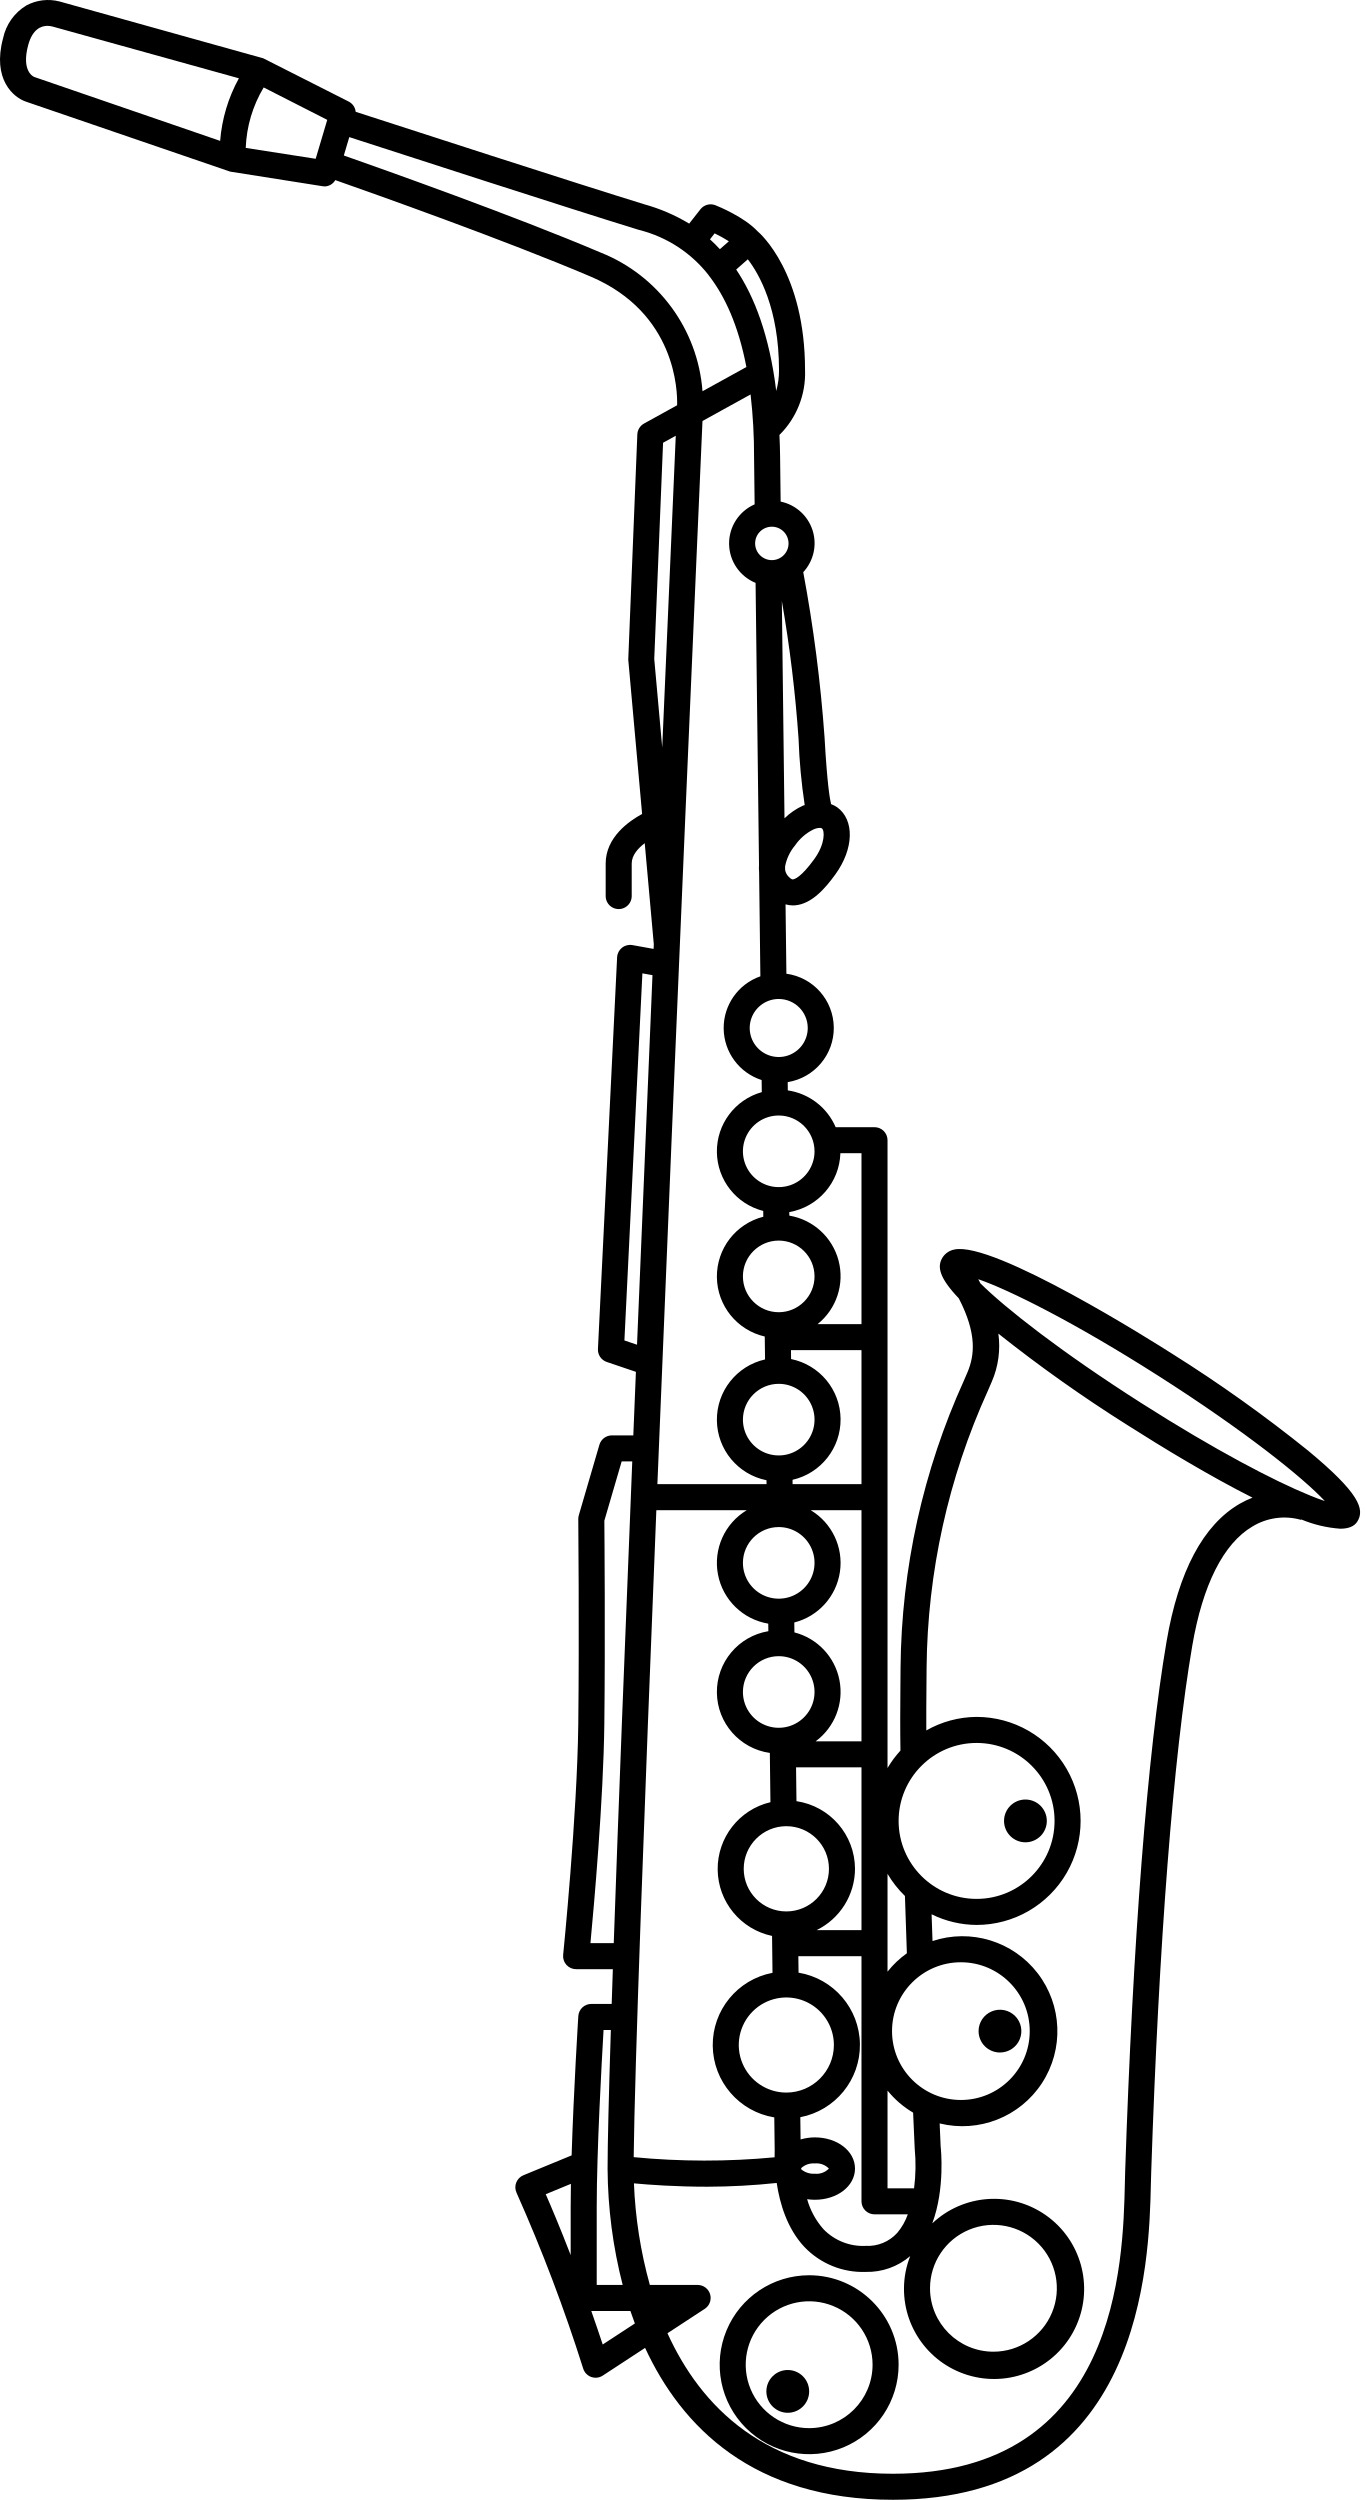
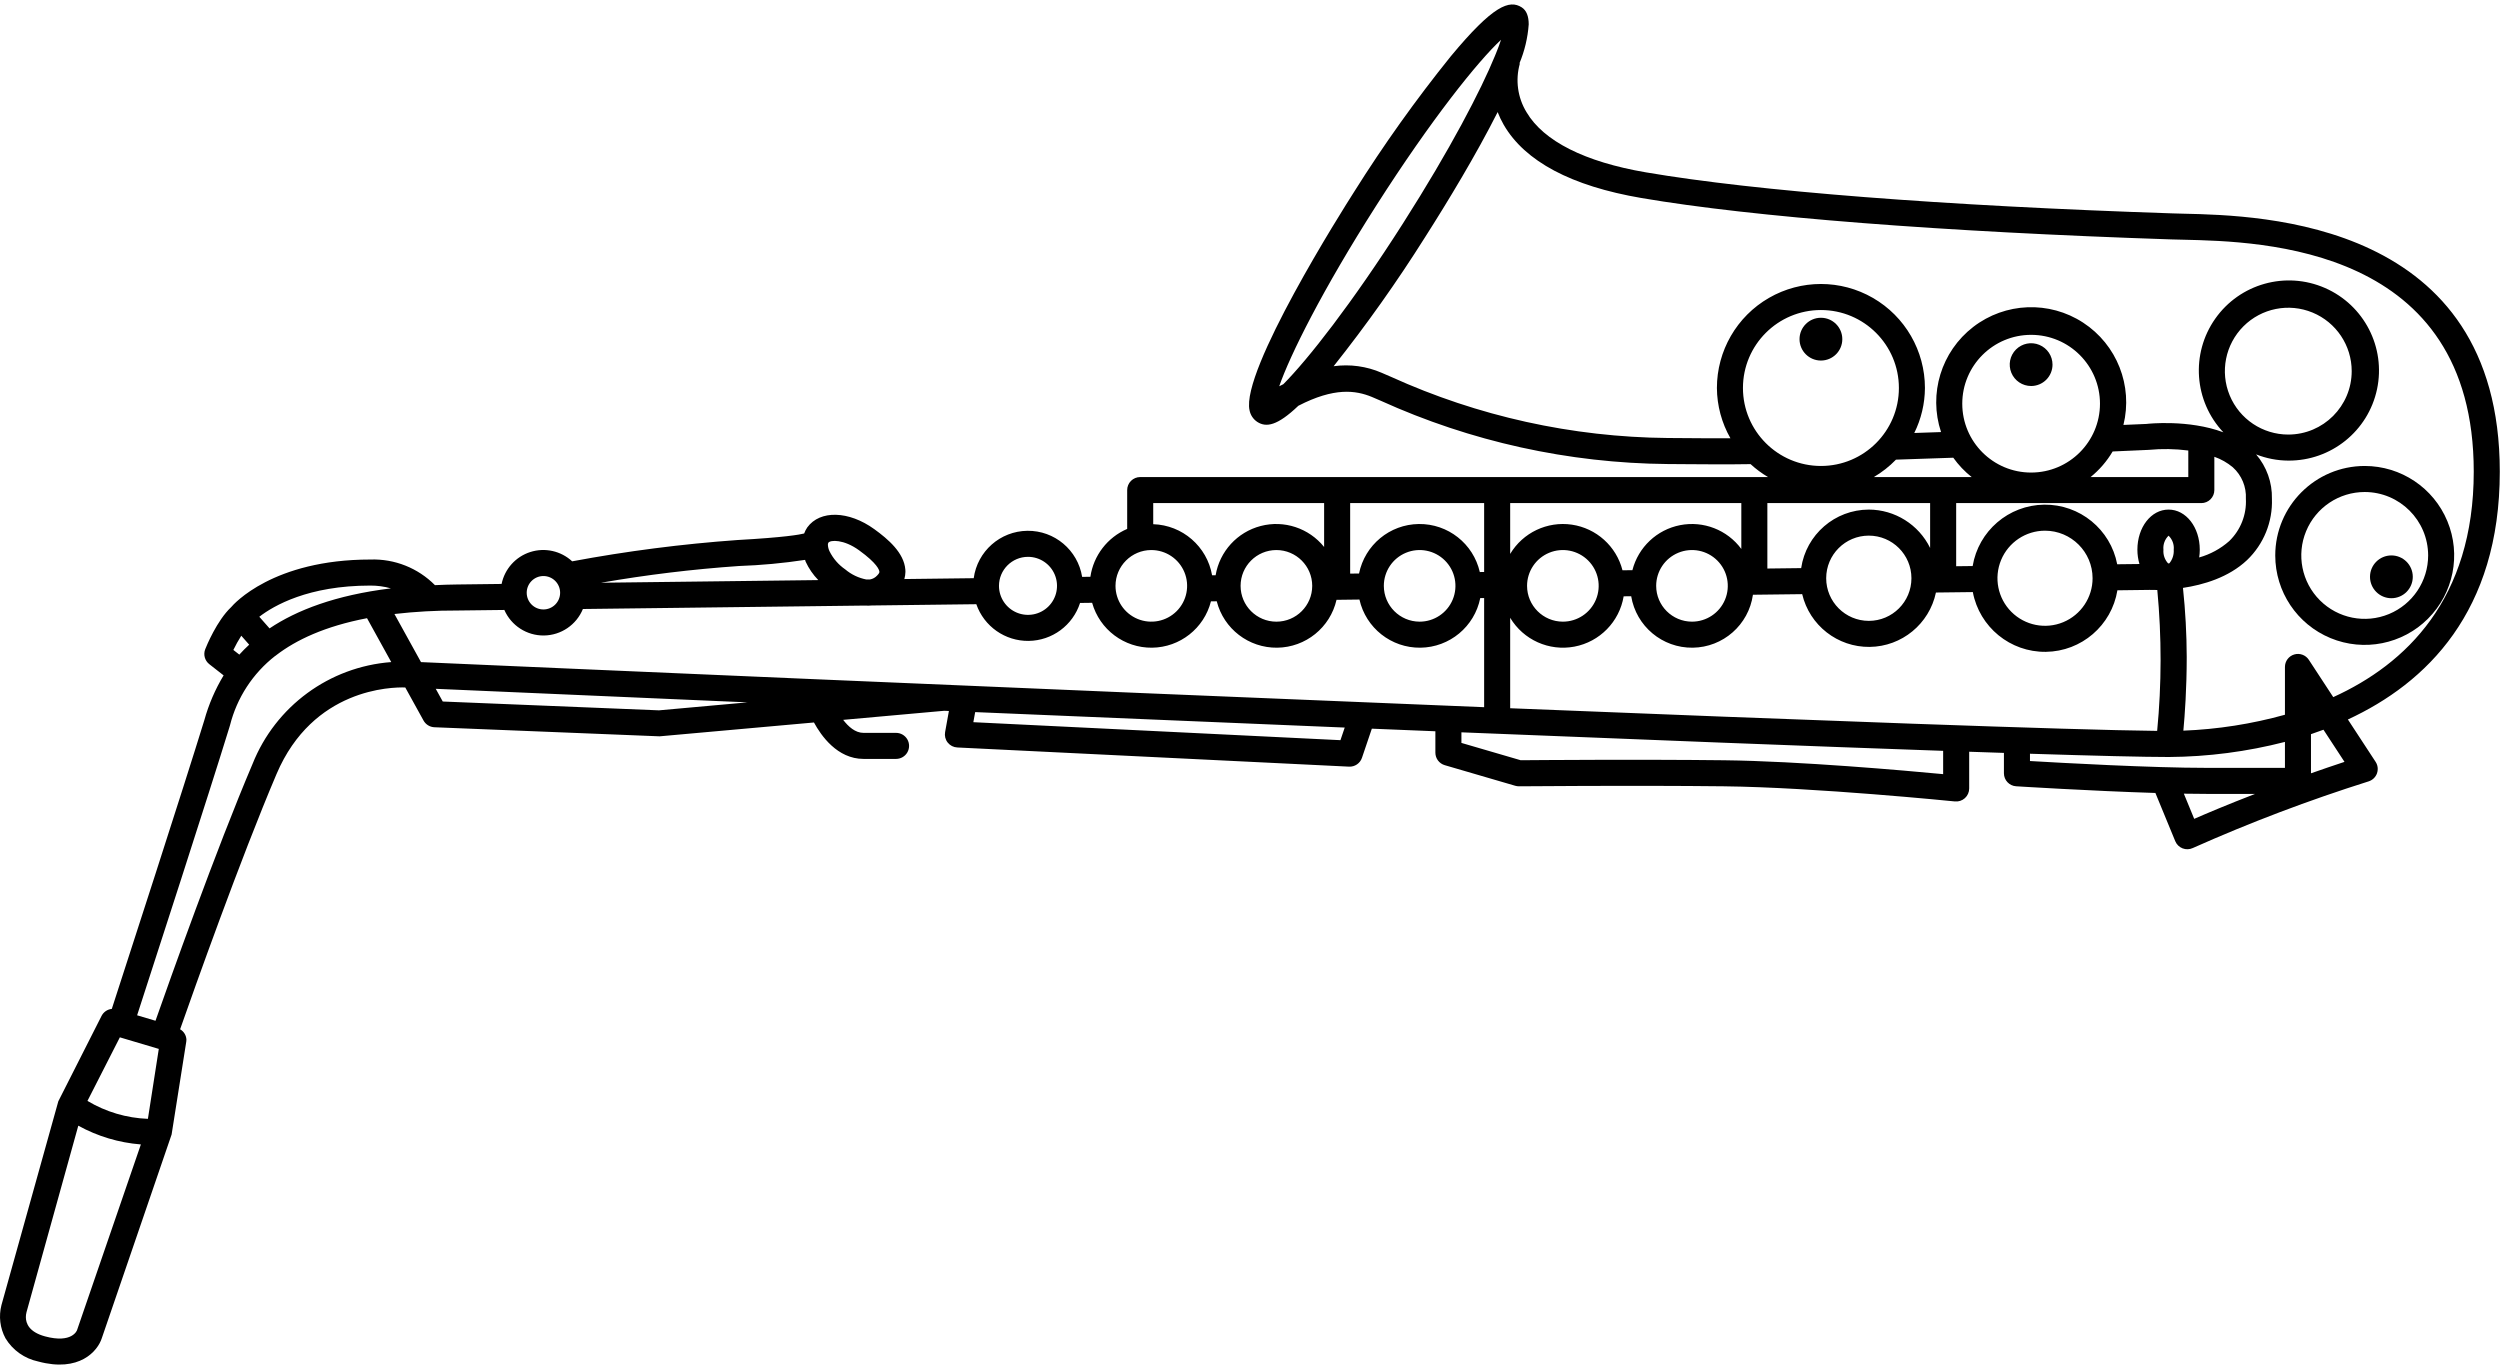
- <svg xmlns="http://www.w3.org/2000/svg" viewBox="0 0 262 480" version="1.1">
-   <path id="Path" d="M251.162 278.528 C242.856 271.837 234.164 265.64 225.131 259.968 221.64 257.737 190.776 238.228 183.222 239.912 182.305 240.089 181.498 240.63 180.986 241.411 179.909 243.102 180.209 245.213 184.091 249.284 187.656 256.176 187.064 260.287 185.795 263.386 L185.068 265.076 C177.216 282.388 173.073 301.15 172.905 320.159 L172.876 324.177 C172.844 327.83 172.816 331.596 172.887 336.112 171.945 337.138 171.113 338.261 170.405 339.461 L170.405 218.919 C170.405 218.255 170.142 217.619 169.673 217.15 169.204 216.682 168.568 216.418 167.905 216.419 L160.448 216.419 C158.82 212.628 155.341 209.953 151.259 209.354 L151.24 207.77 C156.387 206.94 160.15 202.466 160.087 197.253 160.023 192.039 156.153 187.658 150.987 186.953 L150.824 173.637 C151.275 173.763 151.739 173.832 152.207 173.843 152.353 173.843 152.5 173.836 152.636 173.826 155.883 173.567 158.491 170.508 160.4 167.869 163.95 162.966 164.096 157.437 160.742 155 160.378 154.751 159.984 154.549 159.57 154.397 159.358 153.571 158.821 150.694 158.315 141.592 157.554 130.944 156.188 120.348 154.225 109.855 156.228 107.693 156.911 104.62 156.011 101.813 155.112 99.007 152.77 96.902 149.884 96.307 L149.78 87.774 C149.78 86.274 149.702 84.917 149.651 83.51 152.95 80.243 154.733 75.746 154.57 71.106 154.57 52.396 145.99 44.852 145.431 44.383 142.846 41.637 137.932 39.63 137.363 39.407 136.334 38.997 135.158 39.315 134.477 40.188 L132.324 42.934 C129.645 41.316 126.756 40.072 123.74 39.236 111.162 35.373 76.268 24.057 68.291 21.467 68.208 20.629 67.706 19.891 66.958 19.505 L50.556 11.199 11.43 0.281 C9.282 -0.275 7.003 0.001 5.048 1.052 2.76 2.439 1.148 4.711 0.595 7.329 -1.543 15.225 2.578 18.765 5.102 19.558 L44.179 32.949 61.992 35.762 C62.121 35.783 62.252 35.794 62.382 35.794 63.211 35.759 63.964 35.301 64.377 34.581 71.899 37.221 97.052 46.144 113.383 53.093 129.836 60.094 130.089 75.192 130.006 77.811 L123.662 81.314 C122.897 81.736 122.406 82.526 122.368 83.399 L120.625 126.643 123.284 156.28 C120.787 157.631 116.289 160.757 116.289 165.794 L116.289 172.044 C116.289 172.937 116.765 173.762 117.539 174.209 118.312 174.655 119.265 174.655 120.039 174.209 120.812 173.762 121.289 172.937 121.289 172.044 L121.289 165.794 C121.289 164.201 122.506 162.868 123.788 161.889 L125.529 181.289 C125.516 181.59 125.503 181.889 125.491 182.19 L121.425 181.458 C120.717 181.33 119.989 181.513 119.426 181.961 118.863 182.409 118.52 183.078 118.486 183.797 L114.804 259.006 C114.747 260.122 115.439 261.14 116.499 261.497 L122.094 263.393 Q121.843 269.516 121.596 275.593 L117.485 275.593 C116.375 275.593 115.398 276.325 115.087 277.39 L111.132 290.925 C111.062 291.161 111.028 291.407 111.03 291.653 111.03 291.868 111.23 313.284 111.03 330.974 110.825 348.572 108.149 375.066 108.125 375.33 108.052 376.033 108.281 376.734 108.755 377.259 109.229 377.784 109.903 378.084 110.61 378.084 L117.666 378.084 C117.587 380.39 117.514 382.603 117.443 384.754 L113.53 384.754 C112.21 384.754 111.118 385.78 111.035 387.097 111.025 387.278 110.141 401.355 109.751 413.836 L100.493 417.649 C99.861 417.909 99.363 418.416 99.115 419.052 98.867 419.689 98.89 420.399 99.179 421.018 104.083 432.025 108.357 443.301 111.982 454.793 112.222 455.534 112.792 456.122 113.525 456.384 113.794 456.477 114.076 456.525 114.36 456.526 114.846 456.527 115.322 456.384 115.727 456.116 L123.858 450.795 C130.847 465.882 144.555 479.959 171.445 479.959 219.59 479.959 220.63 434.265 220.971 419.246 L221.03 417.127 C222.49 373.103 225.288 337.19 228.911 316.004 230.908 304.295 234.902 296.375 240.449 293.098 243.252 291.384 246.643 290.918 249.804 291.814 L249.835 291.731 C252.216 292.726 254.744 293.328 257.319 293.513 258.862 293.513 259.995 293.098 260.59 292.166 262.089 289.812 261.035 286.712 251.162 278.528 Z M109.57 423.709 L109.57 432.976 C107.509 427.644 105.81 423.64 104.78 421.287 L109.614 419.299 C109.585 420.852 109.57 422.332 109.57 423.709 Z M187.504 334.646 C195.773 334.646 202.475 341.349 202.475 349.617 202.475 357.885 195.773 364.588 187.504 364.588 179.236 364.588 172.534 357.885 172.534 349.617 172.542 341.352 179.24 334.654 187.505 334.646 Z M173.747 364.026 C173.867 367.763 173.991 371.441 174.119 375.029 172.721 376.026 171.471 377.214 170.405 378.56 L170.405 359.773 C171.321 361.335 172.446 362.766 173.747 364.026 Z M134.876 80.831 L144.112 75.731 C144.571 79.739 144.794 83.769 144.78 87.803 L144.889 96.835 C141.877 98.154 139.946 101.147 139.985 104.436 140.025 107.724 142.027 110.67 145.071 111.917 L145.731 166.079 C145.698 166.516 145.703 166.955 145.748 167.391 L145.992 187.453 C141.728 188.939 138.891 192.984 138.946 197.499 139 202.014 141.935 205.989 146.234 207.37 L146.263 209.688 C141.114 211.131 137.577 215.855 137.642 221.202 137.707 226.549 141.357 231.185 146.54 232.503 L146.554 233.613 C141.259 234.961 137.576 239.759 137.642 245.223 137.708 250.686 141.507 255.394 146.833 256.613 L146.888 261.012 C141.428 262.245 137.574 267.127 137.642 272.724 137.71 278.32 141.681 283.108 147.168 284.208 L147.177 284.954 126.219 284.954 C129.747 197.683 134.147 97.376 134.876 80.831 Z M150.114 115.389 C151.638 124.155 152.71 132.994 153.325 141.87 153.471 146.124 153.865 150.366 154.504 154.574 154.384 154.622 154.266 154.637 154.145 154.69 152.843 155.293 151.652 156.112 150.623 157.113 Z M150.976 401.775 C147.283 401.775 143.954 399.55 142.54 396.138 141.127 392.726 141.908 388.799 144.52 386.188 147.131 383.576 151.058 382.795 154.47 384.208 157.882 385.622 160.107 388.951 160.107 392.644 160.101 397.684 156.017 401.769 150.976 401.775 Z M149.516 265.696 C152.297 265.696 154.804 267.371 155.868 269.94 156.932 272.509 156.344 275.466 154.377 277.432 152.411 279.399 149.454 279.987 146.885 278.923 144.316 277.858 142.641 275.352 142.641 272.571 142.647 268.776 145.721 265.701 149.516 265.696 Z M149.516 293.196 C152.297 293.196 154.804 294.871 155.868 297.44 156.932 300.009 156.344 302.966 154.377 304.932 152.411 306.899 149.454 307.487 146.885 306.423 144.316 305.358 142.641 302.852 142.641 300.071 142.647 296.276 145.721 293.201 149.516 293.196 Z M149.516 317.986 C152.297 317.986 154.804 319.661 155.868 322.23 156.932 324.799 156.344 327.756 154.377 329.722 152.411 331.689 149.454 332.277 146.885 331.213 144.316 330.148 142.641 327.642 142.641 324.861 142.647 321.066 145.721 317.991 149.516 317.986 Z M150.976 350.628 C155.496 350.628 159.16 354.291 159.16 358.811 159.16 363.331 155.496 366.995 150.976 366.995 146.456 366.995 142.793 363.331 142.793 358.811 142.798 354.294 146.459 350.633 150.976 350.628 Z M164.16 358.811 C164.142 352.298 159.365 346.777 152.922 345.824 L152.843 339.334 165.405 339.334 165.405 370.584 156.791 370.584 C161.287 368.382 164.144 363.818 164.16 358.811 Z M165.405 334.334 L156.601 334.334 C160.264 331.63 162.044 327.059 161.174 322.59 160.303 318.121 156.938 314.552 152.528 313.421 L152.504 311.518 C157.123 310.341 160.58 306.501 161.268 301.785 161.955 297.068 159.739 292.401 155.648 289.954 L165.405 289.954 Z M165.405 284.954 L152.178 284.954 152.168 284.123 C157.616 282.88 161.458 278.003 161.39 272.416 161.323 266.828 157.364 262.046 151.887 260.936 L151.866 259.231 165.405 259.231 Z M149.516 251.946 C145.719 251.947 142.639 248.869 142.639 245.071 142.638 241.273 145.716 238.194 149.514 238.193 153.311 238.193 156.39 241.271 156.391 245.068 156.387 248.864 153.312 251.94 149.516 251.946 Z M126.018 289.954 L143.384 289.954 C139.137 292.498 136.927 297.421 137.847 302.286 138.767 307.15 142.623 310.925 147.506 311.743 L147.524 313.187 C141.767 314.147 137.571 319.162 137.642 324.997 137.713 330.833 142.03 335.744 147.809 336.563 L147.923 346.02 C141.928 347.437 137.719 352.824 137.793 358.985 137.868 365.145 142.207 370.428 148.235 371.699 L148.32 378.782 C141.6 380.053 136.762 385.966 136.846 392.805 136.931 399.644 141.912 405.435 148.662 406.541 L148.74 412.727 C148.734 412.821 148.717 413.411 148.722 414.202 139.724 415.052 130.665 415.043 121.669 414.174 121.842 397.557 123.722 346.986 126.018 289.954 Z M153.842 416.514 C153.835 416.434 153.828 416.361 153.822 416.283 154.533 415.627 155.486 415.299 156.45 415.379 157.453 415.278 158.448 415.641 159.15 416.365 158.45 417.093 157.454 417.458 156.45 417.356 155.505 417.419 154.572 417.118 153.842 416.514 Z M156.45 422.356 C160.771 422.356 164.16 419.724 164.16 416.365 164.16 413.01 160.771 410.379 156.45 410.379 155.523 410.381 154.6 410.514 153.71 410.773 L153.66 406.504 C160.367 405.22 165.189 399.313 165.106 392.485 165.022 385.656 160.057 379.87 153.32 378.75 L153.282 375.584 165.405 375.584 165.405 422.654 C165.404 423.317 165.668 423.953 166.137 424.422 166.606 424.891 167.242 425.154 167.905 425.154 L174.297 425.154 C173.845 426.452 173.16 427.657 172.275 428.709 170.74 430.408 168.522 431.326 166.235 431.209 163.194 431.365 160.234 430.201 158.115 428.015 156.645 426.353 155.569 424.38 154.969 422.243 155.459 422.317 155.954 422.354 156.45 422.356 Z M175.625 412.542 C175.868 415.076 175.826 417.629 175.502 420.154 L170.405 420.154 170.405 401.391 C171.776 403.086 173.44 404.521 175.318 405.628 Z M171.269 389.973 C171.269 382.674 177.188 376.755 184.489 376.755 191.791 376.755 197.709 382.674 197.709 389.976 197.709 397.277 191.791 403.196 184.489 403.196 177.188 403.189 171.273 397.272 171.269 389.973 Z M161.354 221.419 L165.405 221.419 165.405 254.231 156.98 254.231 C160.604 251.322 162.182 246.555 161.01 242.058 159.838 237.561 156.135 234.171 151.552 233.399 L151.543 232.722 C157.08 231.756 161.177 227.036 161.354 221.419 Z M156.391 221.052 C156.391 223.833 154.716 226.34 152.147 227.404 149.578 228.468 146.621 227.88 144.655 225.914 142.689 223.948 142.1 220.99 143.164 218.421 144.229 215.852 146.736 214.177 149.516 214.177 153.311 214.182 156.386 217.257 156.391 221.052 Z M155.087 197.373 C155.088 199.627 153.731 201.659 151.649 202.522 149.568 203.385 147.171 202.909 145.577 201.316 143.983 199.722 143.507 197.326 144.369 195.244 145.231 193.162 147.263 191.804 149.517 191.804 152.591 191.808 155.082 194.299 155.087 197.373 Z M156.347 164.939 C153.798 168.46 152.558 168.816 152.241 168.84 152.163 168.858 151.953 168.86 151.513 168.423 151.109 168.06 150.839 167.572 150.744 167.038 L150.736 166.35 C151.023 164.849 151.693 163.449 152.68 162.283 L152.68 162.28 C153.564 160.997 154.76 159.96 156.157 159.268 156.544 159.082 156.964 158.976 157.392 158.955 157.537 158.944 157.682 158.978 157.807 159.05 158.339 159.436 158.491 161.98 156.347 164.939 Z M151.401 104.336 C151.401 106.108 149.965 107.544 148.193 107.544 146.421 107.544 144.985 106.108 144.985 104.336 144.985 102.564 146.421 101.128 148.193 101.128 149.964 101.13 151.399 102.565 151.401 104.336 Z M149.033 75.058 C147.732 64.392 144.831 56.945 141.349 51.753 L143.581 49.784 C145.721 52.564 149.57 59.187 149.57 71.106 149.577 72.442 149.396 73.772 149.033 75.058 Z M137.211 44.805 C138.15 45.259 139.061 45.767 139.941 46.326 L138.221 47.843 C137.589 47.161 136.955 46.528 136.313 45.951 Z M6.601 14.785 C6.572 14.778 4.008 13.85 5.419 8.633 6.25 5.579 7.91 4.966 9.111 4.966 9.431 4.966 9.749 5.008 10.058 5.088 L45.867 15.033 C43.826 18.737 42.6 22.833 42.268 27.048 L6.689 14.817 C6.66 14.805 6.63 14.795 6.601 14.785 Z M60.61 30.488 L47.182 28.398 C47.334 24.301 48.518 20.308 50.626 16.792 L62.832 23.013 Z M115.336 48.494 C98.863 41.482 73.557 32.504 66.014 29.855 L67.063 26.326 C75.717 29.136 109.849 40.201 122.275 44.016 L122.768 44.165 C128.037 45.495 132.712 48.543 136.056 52.826 136.097 52.881 136.11 52.948 136.157 53.001 136.169 53.015 136.188 53.019 136.201 53.033 139.132 56.852 141.756 62.373 143.308 70.468 L134.881 75.12 C133.989 63.24 126.404 52.906 115.337 48.494 Z M127.309 85.01 L129.748 83.663 C129.321 93.377 128.362 115.277 127.146 143.512 L125.615 126.521 Z M119.887 257.366 L123.339 186.883 125.276 187.232 C124.316 209.855 123.297 234.134 122.308 258.186 Z M113.364 373.084 C114.057 365.779 115.859 345.481 116.03 331.033 116.22 314.573 116.059 294.905 116.035 291.975 L119.36 280.593 121.393 280.593 C119.99 315.196 118.713 347.997 117.839 373.084 Z M114.57 423.709 C114.57 413.084 115.517 395.965 115.883 389.754 L117.282 389.754 C116.885 402.337 116.655 411.672 116.655 416.419 116.703 423.938 117.677 431.425 119.554 438.708 L114.57 438.709 Z M115.722 450.144 Q114.609 446.782 113.525 443.709 L121.039 443.709 C121.305 444.506 121.594 445.306 121.894 446.107 Z M238.032 288.718 C231.01 292.791 226.284 301.687 223.979 315.164 220.322 336.565 217.5 372.717 216.03 416.961 L215.976 419.133 C215.629 434.402 214.702 474.959 171.445 474.959 146.948 474.959 134.489 461.924 128.153 447.984 L135.312 443.298 C136.238 442.694 136.657 441.553 136.342 440.493 136.026 439.433 135.051 438.707 133.945 438.709 L124.769 438.709 C122.999 432.348 121.974 425.803 121.715 419.205 124.712 419.485 129.787 419.851 135.835 419.851 140.275 419.838 144.711 419.597 149.126 419.129 149.709 423.013 151.101 427.863 154.462 431.433 157.524 434.634 161.809 436.372 166.235 436.209 169.354 436.281 172.391 435.199 174.761 433.169 173.981 435.137 173.575 437.232 173.564 439.348 173.506 447.563 179.234 454.685 187.27 456.39 195.306 458.094 203.432 453.911 206.714 446.381 209.996 438.85 207.529 430.05 200.809 425.324 194.09 420.598 184.974 421.25 178.996 426.885 181.492 420.236 180.643 412.422 180.605 412.136 L180.414 407.699 C187.941 409.555 195.819 406.45 200.055 399.957 204.292 393.465 203.961 385.003 199.229 378.861 194.498 372.72 186.401 370.24 179.043 372.68 178.983 370.979 178.924 369.277 178.867 367.542 181.553 368.871 184.507 369.57 187.504 369.588 194.639 369.588 201.232 365.781 204.8 359.602 208.367 353.423 208.367 345.81 204.8 339.632 201.232 333.453 194.639 329.646 187.504 329.646 184.116 329.669 180.79 330.564 177.848 332.246 177.834 329.379 177.853 326.766 177.876 324.221 L177.905 320.178 C178.074 301.857 182.072 283.773 189.643 267.087 189.975 266.336 190.239 265.73 190.424 265.281 191.682 262.381 192.118 259.191 191.687 256.059 199.615 262.354 207.879 268.211 216.445 273.606 223.27 277.959 232.303 283.427 240.481 287.549 239.636 287.875 238.817 288.266 238.032 288.718 Z M178.564 439.348 C178.564 434.426 181.53 429.987 186.08 428.102 190.63 426.218 195.866 427.259 199.349 430.741 202.831 434.224 203.872 439.46 201.988 444.01 200.103 448.56 195.664 451.526 190.739 451.526 184.015 451.52 178.568 446.07 178.564 439.348 Z M251.498 287.127 L251.504 287.112 C251.488 287.106 251.387 287.075 251.333 287.057 244.704 284.346 233.345 278.453 219.13 269.387 203.607 259.494 192.97 251.101 188.232 246.399 188.086 246.127 187.989 245.886 187.832 245.608 193.849 247.697 206.309 253.898 222.446 264.187 239.106 274.812 250.224 283.753 254.365 288.201 253.555 287.937 252.575 287.565 251.498 287.127 Z" fill="#000000" fill-opacity="1" stroke="none" />
-   <path id="Path-1" d="M155.356 436.848 C148.408 436.848 142.145 441.033 139.486 447.452 136.827 453.871 138.297 461.26 143.21 466.172 148.122 471.085 155.511 472.555 161.93 469.896 168.349 467.237 172.534 460.974 172.534 454.026 172.524 444.544 164.839 436.859 155.357 436.848 Z M155.356 466.204 C150.431 466.204 145.99 463.237 144.105 458.686 142.22 454.136 143.262 448.898 146.745 445.415 150.228 441.932 155.466 440.89 160.016 442.775 164.567 444.66 167.534 449.101 167.534 454.026 167.526 460.748 162.079 466.195 155.356 466.204 Z" fill="#000000" fill-opacity="1" stroke="none" />
-   <path id="Path-2" d="M155.358 459.148 C155.358 461.417 153.519 463.255 151.251 463.255 148.982 463.255 147.143 461.417 147.143 459.148 147.143 456.88 148.982 455.041 151.251 455.041 153.519 455.041 155.358 456.88 155.358 459.148 Z" fill="#000000" fill-opacity="1" stroke="none" />
-   <path id="Path-3" d="M200.989 349.616 C200.989 351.884 199.15 353.723 196.882 353.723 194.614 353.723 192.775 351.884 192.775 349.616 192.775 347.348 194.614 345.509 196.882 345.509 199.15 345.509 200.989 347.348 200.989 349.616 Z" fill="#000000" fill-opacity="1" stroke="none" />
-   <path id="Path-4" d="M191.994 394.082 C193.655 394.083 195.152 393.082 195.788 391.547 196.424 390.012 196.073 388.246 194.898 387.071 193.724 385.896 191.957 385.545 190.422 386.181 188.887 386.816 187.887 388.314 187.887 389.975 187.887 391.065 188.319 392.109 189.09 392.88 189.86 393.65 190.905 394.082 191.994 394.082 Z" fill="#000000" fill-opacity="1" stroke="none" />
+ <svg xmlns="http://www.w3.org/2000/svg" width="480px" height="262px" viewBox="0 0 480 262" version="1.1">
+   <path id="Path" d="M278.528 10.838 C271.837 19.144 265.64 27.836 259.968 36.869 257.737 40.36 238.228 71.224 239.912 78.778 240.089 79.695 240.63 80.502 241.411 81.014 243.102 82.091 245.213 81.791 249.284 77.909 256.176 74.344 260.287 74.936 263.386 76.205 L265.076 76.932 C282.388 84.784 301.15 88.927 320.159 89.095 L324.177 89.124 C327.83 89.156 331.596 89.184 336.112 89.113 337.138 90.055 338.261 90.887 339.461 91.595 L218.919 91.595 C218.255 91.595 217.619 91.858 217.15 92.327 216.682 92.796 216.418 93.432 216.419 94.095 L216.419 101.552 C212.628 103.18 209.953 106.659 209.354 110.741 L207.77 110.76 C206.94 105.613 202.466 101.85 197.253 101.913 192.039 101.977 187.658 105.847 186.953 111.013 L173.637 111.176 C173.763 110.725 173.832 110.261 173.843 109.793 173.843 109.647 173.836 109.5 173.826 109.364 173.567 106.117 170.508 103.509 167.869 101.6 162.966 98.05 157.437 97.904 155 101.258 154.751 101.622 154.549 102.016 154.397 102.43 153.571 102.642 150.694 103.179 141.592 103.685 130.944 104.446 120.348 105.812 109.855 107.775 107.693 105.772 104.62 105.089 101.813 105.989 99.007 106.888 96.902 109.23 96.307 112.116 L87.774 112.22 C86.274 112.22 84.917 112.298 83.51 112.349 80.243 109.05 75.746 107.267 71.106 107.43 52.396 107.43 44.852 116.01 44.383 116.569 41.637 119.154 39.63 124.068 39.407 124.637 38.997 125.666 39.315 126.842 40.188 127.523 L42.934 129.676 C41.316 132.355 40.072 135.244 39.236 138.26 35.373 150.838 24.057 185.732 21.467 193.709 20.629 193.792 19.891 194.294 19.505 195.042 L11.199 211.444 0.281 250.57 C-0.275 252.718 0.001 254.997 1.052 256.952 2.439 259.24 4.711 260.852 7.329 261.405 15.225 263.543 18.765 259.422 19.558 256.898 L32.949 217.821 35.762 200.008 C35.783 199.879 35.794 199.748 35.794 199.618 35.759 198.789 35.301 198.036 34.581 197.623 37.221 190.101 46.144 164.948 53.093 148.617 60.094 132.164 75.192 131.911 77.811 131.994 L81.314 138.338 C81.736 139.103 82.526 139.594 83.399 139.632 L126.643 141.375 156.28 138.716 C157.631 141.213 160.757 145.711 165.794 145.711 L172.044 145.711 C172.937 145.711 173.762 145.235 174.209 144.461 174.655 143.688 174.655 142.735 174.209 141.961 173.762 141.188 172.937 140.711 172.044 140.711 L165.794 140.711 C164.201 140.711 162.868 139.494 161.889 138.212 L181.289 136.471 C181.59 136.484 181.889 136.497 182.19 136.509 L181.458 140.575 C181.33 141.283 181.513 142.011 181.961 142.574 182.409 143.137 183.078 143.48 183.797 143.514 L259.006 147.196 C260.122 147.253 261.14 146.561 261.497 145.501 L263.393 139.906 Q269.516 140.157 275.593 140.404 L275.593 144.515 C275.593 145.625 276.325 146.602 277.39 146.913 L290.925 150.868 C291.161 150.938 291.407 150.972 291.653 150.97 291.868 150.97 313.284 150.77 330.974 150.97 348.572 151.175 375.066 153.851 375.33 153.875 376.033 153.948 376.734 153.719 377.259 153.245 377.784 152.771 378.084 152.097 378.084 151.39 L378.084 144.334 C380.39 144.413 382.603 144.486 384.754 144.557 L384.754 148.47 C384.754 149.79 385.78 150.882 387.097 150.965 387.278 150.975 401.355 151.859 413.836 152.249 L417.649 161.507 C417.909 162.139 418.416 162.637 419.052 162.885 419.689 163.133 420.399 163.11 421.018 162.821 432.025 157.917 443.301 153.643 454.793 150.018 455.534 149.778 456.122 149.208 456.384 148.475 456.477 148.206 456.525 147.924 456.526 147.64 456.527 147.154 456.384 146.678 456.116 146.273 L450.795 138.142 C465.882 131.153 479.959 117.445 479.959 90.555 479.959 42.41 434.265 41.37 419.246 41.029 L417.127 40.97 C373.103 39.51 337.19 36.712 316.004 33.089 304.295 31.092 296.375 27.098 293.098 21.551 291.384 18.748 290.918 15.357 291.814 12.196 L291.731 12.165 C292.726 9.784 293.328 7.256 293.513 4.681 293.513 3.138 293.098 2.005 292.166 1.41 289.812 -0.089 286.712 0.965 278.528 10.838 Z M423.709 152.43 L432.976 152.43 C427.644 154.491 423.64 156.19 421.287 157.22 L419.299 152.386 C420.852 152.415 422.332 152.43 423.709 152.43 Z M334.646 74.496 C334.646 66.227 341.349 59.525 349.617 59.525 357.885 59.525 364.588 66.227 364.588 74.496 364.588 82.764 357.885 89.466 349.617 89.466 341.352 89.458 334.654 82.76 334.646 74.495 Z M364.026 88.253 C367.763 88.133 371.441 88.009 375.029 87.881 376.026 89.279 377.214 90.529 378.56 91.595 L359.773 91.595 C361.335 90.679 362.766 89.554 364.026 88.253 Z M80.831 127.124 L75.731 117.888 C79.739 117.429 83.769 117.206 87.803 117.22 L96.835 117.111 C98.154 120.123 101.147 122.054 104.436 122.015 107.724 121.975 110.67 119.973 111.917 116.929 L166.079 116.269 C166.516 116.302 166.955 116.297 167.391 116.252 L187.453 116.008 C188.939 120.272 192.984 123.109 197.499 123.054 202.014 123 205.989 120.065 207.37 115.766 L209.688 115.737 C211.131 120.886 215.855 124.423 221.202 124.358 226.549 124.293 231.185 120.643 232.503 115.46 L233.613 115.446 C234.961 120.741 239.759 124.424 245.223 124.358 250.686 124.292 255.394 120.493 256.613 115.167 L261.012 115.112 C262.245 120.572 267.127 124.426 272.724 124.358 278.32 124.29 283.108 120.319 284.208 114.832 L284.954 114.823 284.954 135.781 C197.683 132.253 97.376 127.853 80.831 127.124 Z M115.389 111.886 C124.155 110.362 132.994 109.29 141.87 108.675 146.124 108.529 150.366 108.135 154.574 107.496 154.622 107.616 154.637 107.734 154.69 107.855 155.293 109.157 156.112 110.348 157.113 111.377 Z M401.775 111.024 C401.775 114.717 399.55 118.046 396.138 119.46 392.726 120.873 388.799 120.092 386.188 117.48 383.576 114.869 382.795 110.942 384.208 107.53 385.622 104.118 388.951 101.893 392.644 101.893 397.684 101.899 401.769 105.983 401.775 111.024 Z M265.696 112.484 C265.696 109.703 267.371 107.196 269.94 106.132 272.509 105.068 275.466 105.656 277.432 107.623 279.399 109.589 279.987 112.546 278.923 115.115 277.858 117.684 275.352 119.359 272.571 119.359 268.776 119.353 265.701 116.279 265.696 112.484 Z M293.196 112.484 C293.196 109.703 294.871 107.196 297.44 106.132 300.009 105.068 302.966 105.656 304.932 107.623 306.899 109.589 307.487 112.546 306.423 115.115 305.358 117.684 302.852 119.359 300.071 119.359 296.276 119.353 293.201 116.279 293.196 112.484 Z M317.986 112.484 C317.986 109.703 319.661 107.196 322.23 106.132 324.799 105.068 327.756 105.656 329.722 107.623 331.689 109.589 332.277 112.546 331.213 115.115 330.148 117.684 327.642 119.359 324.861 119.359 321.066 119.353 317.991 116.279 317.986 112.484 Z M350.628 111.024 C350.628 106.504 354.291 102.84 358.811 102.84 363.331 102.84 366.995 106.504 366.995 111.024 366.995 115.544 363.331 119.207 358.811 119.207 354.294 119.202 350.633 115.541 350.628 111.024 Z M358.811 97.84 C352.298 97.858 346.777 102.635 345.824 109.078 L339.334 109.157 339.334 96.595 370.584 96.595 370.584 105.209 C368.382 100.713 363.818 97.856 358.811 97.84 Z M334.334 96.595 L334.334 105.399 C331.63 101.736 327.059 99.956 322.59 100.826 318.121 101.697 314.552 105.062 313.421 109.472 L311.518 109.496 C310.341 104.877 306.501 101.42 301.785 100.732 297.068 100.045 292.401 102.261 289.954 106.352 L289.954 96.595 Z M284.954 96.595 L284.954 109.822 284.123 109.832 C282.88 104.384 278.003 100.542 272.416 100.61 266.828 100.677 262.046 104.636 260.936 110.113 L259.231 110.134 259.231 96.595 Z M251.946 112.484 C251.947 116.281 248.869 119.361 245.071 119.361 241.273 119.362 238.194 116.284 238.193 112.486 238.193 108.689 241.271 105.61 245.068 105.609 248.864 105.613 251.94 108.688 251.946 112.484 Z M289.954 135.982 L289.954 118.616 C292.498 122.863 297.421 125.073 302.286 124.153 307.15 123.233 310.925 119.377 311.743 114.494 L313.187 114.476 C314.147 120.233 319.162 124.429 324.997 124.358 330.833 124.287 335.744 119.97 336.563 114.191 L346.02 114.077 C347.437 120.072 352.824 124.281 358.985 124.207 365.145 124.132 370.428 119.793 371.699 113.765 L378.782 113.68 C380.053 120.4 385.966 125.238 392.805 125.154 399.644 125.069 405.435 120.088 406.541 113.338 L412.727 113.26 C412.821 113.266 413.411 113.283 414.202 113.278 415.052 122.276 415.043 131.335 414.174 140.331 397.557 140.158 346.986 138.278 289.954 135.982 Z M416.514 108.158 C416.434 108.165 416.361 108.172 416.283 108.178 415.627 107.467 415.299 106.514 415.379 105.55 415.278 104.547 415.641 103.552 416.365 102.85 417.093 103.55 417.458 104.546 417.356 105.55 417.419 106.495 417.118 107.428 416.514 108.158 Z M422.356 105.55 C422.356 101.229 419.724 97.84 416.365 97.84 413.01 97.84 410.379 101.229 410.379 105.55 410.381 106.477 410.514 107.4 410.773 108.29 L406.504 108.34 C405.22 101.633 399.313 96.811 392.485 96.894 385.656 96.978 379.87 101.943 378.75 108.68 L375.584 108.718 375.584 96.595 422.654 96.595 C423.317 96.596 423.953 96.332 424.422 95.863 424.891 95.394 425.154 94.758 425.154 94.095 L425.154 87.703 C426.452 88.155 427.657 88.84 428.709 89.725 430.408 91.26 431.326 93.478 431.209 95.765 431.365 98.806 430.201 101.766 428.015 103.885 426.353 105.355 424.38 106.431 422.243 107.031 422.317 106.541 422.354 106.046 422.356 105.55 Z M412.542 86.375 C415.076 86.132 417.629 86.174 420.154 86.498 L420.154 91.595 401.391 91.595 C403.086 90.224 404.521 88.56 405.628 86.682 Z M389.973 90.731 C382.674 90.731 376.755 84.812 376.755 77.511 376.755 70.209 382.674 64.291 389.976 64.291 397.277 64.291 403.196 70.209 403.196 77.511 403.189 84.812 397.272 90.727 389.973 90.731 Z M221.419 100.646 L221.419 96.595 254.231 96.595 254.231 105.02 C251.322 101.396 246.555 99.818 242.058 100.99 237.561 102.162 234.171 105.865 233.399 110.448 L232.722 110.457 C231.756 104.92 227.036 100.823 221.419 100.646 Z M221.052 105.609 C223.833 105.609 226.34 107.284 227.404 109.853 228.468 112.422 227.88 115.379 225.914 117.345 223.948 119.311 220.99 119.9 218.421 118.836 215.852 117.771 214.177 115.264 214.177 112.484 214.182 108.689 217.257 105.614 221.052 105.609 Z M197.373 106.913 C199.627 106.912 201.659 108.269 202.522 110.351 203.385 112.432 202.909 114.829 201.316 116.423 199.722 118.017 197.326 118.493 195.244 117.631 193.162 116.769 191.804 114.737 191.804 112.483 191.808 109.409 194.299 106.918 197.373 106.913 Z M164.939 105.653 C168.46 108.202 168.816 109.442 168.84 109.759 168.858 109.837 168.86 110.047 168.423 110.487 168.06 110.891 167.572 111.161 167.038 111.256 L166.35 111.264 C164.849 110.977 163.449 110.307 162.283 109.32 L162.28 109.32 C160.997 108.436 159.96 107.24 159.268 105.843 159.082 105.456 158.976 105.036 158.955 104.608 158.944 104.463 158.978 104.318 159.05 104.193 159.436 103.661 161.98 103.509 164.939 105.653 Z M104.336 110.599 C106.108 110.599 107.544 112.035 107.544 113.807 107.544 115.579 106.108 117.015 104.336 117.015 102.564 117.015 101.128 115.579 101.128 113.807 101.13 112.036 102.565 110.601 104.336 110.599 Z M75.058 112.967 C64.392 114.268 56.945 117.169 51.753 120.651 L49.784 118.419 C52.564 116.279 59.187 112.43 71.106 112.43 72.442 112.423 73.772 112.604 75.058 112.967 Z M44.805 124.789 C45.259 123.85 45.767 122.939 46.326 122.059 L47.843 123.779 C47.161 124.411 46.528 125.045 45.951 125.687 Z M14.785 255.399 C14.778 255.428 13.85 257.992 8.633 256.581 5.579 255.75 4.966 254.09 4.966 252.889 4.966 252.569 5.008 252.251 5.088 251.942 L15.033 216.133 C18.737 218.174 22.833 219.4 27.048 219.732 L14.817 255.311 C14.805 255.34 14.795 255.37 14.785 255.399 Z M30.488 201.39 L28.398 214.818 C24.301 214.666 20.308 213.482 16.792 211.374 L23.013 199.168 Z M48.494 146.664 C41.482 163.137 32.504 188.443 29.855 195.986 L26.326 194.937 C29.136 186.283 40.201 152.151 44.016 139.725 L44.165 139.232 C45.495 133.963 48.543 129.288 52.826 125.944 52.881 125.903 52.948 125.89 53.001 125.843 53.015 125.831 53.019 125.812 53.033 125.799 56.852 122.868 62.373 120.244 70.468 118.692 L75.12 127.119 C63.24 128.011 52.906 135.596 48.494 146.663 Z M85.01 134.691 L83.663 132.252 C93.377 132.679 115.277 133.638 143.512 134.854 L126.521 136.385 Z M257.366 142.113 L186.883 138.661 187.232 136.724 C209.855 137.684 234.134 138.703 258.186 139.692 Z M373.084 148.636 C365.779 147.943 345.481 146.141 331.033 145.97 314.573 145.78 294.905 145.941 291.975 145.965 L280.593 142.64 280.593 140.607 C315.196 142.01 347.997 143.287 373.084 144.161 Z M423.709 147.43 C413.084 147.43 395.965 146.483 389.754 146.117 L389.754 144.718 C402.337 145.115 411.672 145.345 416.419 145.345 423.938 145.297 431.425 144.323 438.708 142.446 L438.709 147.43 Z M450.144 146.278 Q446.782 147.391 443.709 148.475 L443.709 140.961 C444.506 140.695 445.306 140.406 446.107 140.106 Z M288.718 23.968 C292.791 30.99 301.687 35.716 315.164 38.021 336.565 41.678 372.717 44.5 416.961 45.97 L419.133 46.024 C434.402 46.371 474.959 47.298 474.959 90.555 474.959 115.052 461.924 127.511 447.984 133.847 L443.298 126.688 C442.694 125.762 441.553 125.343 440.493 125.658 439.433 125.974 438.707 126.949 438.709 128.055 L438.709 137.231 C432.348 139.001 425.803 140.026 419.205 140.285 419.485 137.288 419.851 132.213 419.851 126.165 419.838 121.725 419.597 117.289 419.129 112.874 423.013 112.291 427.863 110.899 431.433 107.538 434.634 104.476 436.372 100.191 436.209 95.765 436.281 92.646 435.199 89.609 433.169 87.239 435.137 88.019 437.232 88.425 439.348 88.436 447.563 88.494 454.685 82.766 456.39 74.73 458.094 66.694 453.911 58.568 446.381 55.286 438.85 52.004 430.05 54.471 425.324 61.191 420.598 67.91 421.25 77.026 426.885 83.004 420.236 80.508 412.422 81.357 412.136 81.395 L407.699 81.586 C409.555 74.059 406.45 66.181 399.957 61.945 393.465 57.708 385.003 58.039 378.861 62.771 372.72 67.502 370.24 75.599 372.68 82.957 370.979 83.017 369.277 83.076 367.542 83.133 368.871 80.447 369.57 77.493 369.588 74.496 369.588 67.361 365.781 60.768 359.602 57.2 353.423 53.633 345.81 53.633 339.632 57.2 333.453 60.768 329.646 67.361 329.646 74.496 329.669 77.884 330.564 81.21 332.246 84.152 329.379 84.166 326.766 84.147 324.221 84.124 L320.178 84.095 C301.857 83.926 283.773 79.928 267.087 72.357 266.336 72.025 265.73 71.761 265.281 71.576 262.381 70.318 259.191 69.882 256.059 70.313 262.354 62.385 268.211 54.121 273.606 45.555 277.959 38.73 283.427 29.697 287.549 21.519 287.875 22.364 288.266 23.183 288.718 23.968 Z M439.348 83.436 C434.426 83.436 429.987 80.47 428.102 75.92 426.218 71.37 427.259 66.134 430.741 62.651 434.224 59.169 439.46 58.128 444.01 60.012 448.56 61.897 451.526 66.336 451.526 71.261 451.52 77.985 446.07 83.432 439.348 83.436 Z M287.127 10.502 L287.112 10.496 C287.106 10.512 287.075 10.613 287.057 10.667 284.346 17.296 278.453 28.655 269.387 42.87 259.494 58.393 251.101 69.03 246.399 73.768 246.127 73.914 245.886 74.011 245.608 74.168 247.697 68.151 253.898 55.691 264.187 39.554 274.812 22.894 283.753 11.776 288.201 7.635 287.937 8.445 287.565 9.425 287.127 10.502 Z" fill="#000000" fill-opacity="1" stroke="none" />
+   <path id="Path-1" d="M436.848 106.644 C436.848 113.592 441.033 119.855 447.452 122.514 453.871 125.173 461.26 123.703 466.172 118.79 471.085 113.878 472.555 106.489 469.896 100.07 467.237 93.651 460.974 89.466 454.026 89.466 444.544 89.476 436.859 97.161 436.848 106.643 Z M466.204 106.644 C466.204 111.569 463.237 116.01 458.686 117.895 454.136 119.78 448.898 118.738 445.415 115.255 441.932 111.772 440.89 106.534 442.775 101.984 444.66 97.433 449.101 94.466 454.026 94.466 460.748 94.474 466.195 99.921 466.204 106.644 Z" fill="#000000" fill-opacity="1" stroke="none" />
+   <path id="Path-2" d="M459.148 106.642 C461.417 106.642 463.255 108.481 463.255 110.749 463.255 113.018 461.417 114.857 459.148 114.857 456.88 114.857 455.041 113.018 455.041 110.749 455.041 108.481 456.88 106.642 459.148 106.642 Z" fill="#000000" fill-opacity="1" stroke="none" />
+   <path id="Path-3" d="M349.616 61.011 C351.884 61.011 353.723 62.85 353.723 65.118 353.723 67.386 351.884 69.225 349.616 69.225 347.348 69.225 345.509 67.386 345.509 65.118 345.509 62.85 347.348 61.011 349.616 61.011 Z" fill="#000000" fill-opacity="1" stroke="none" />
+   <path id="Path-4" d="M394.082 70.006 C394.083 68.345 393.082 66.848 391.547 66.212 390.012 65.576 388.246 65.927 387.071 67.102 385.896 68.276 385.545 70.043 386.181 71.578 386.816 73.113 388.314 74.113 389.975 74.113 391.065 74.113 392.109 73.681 392.88 72.91 393.65 72.14 394.082 71.095 394.082 70.006 Z" fill="#000000" fill-opacity="1" stroke="none" />
</svg>
